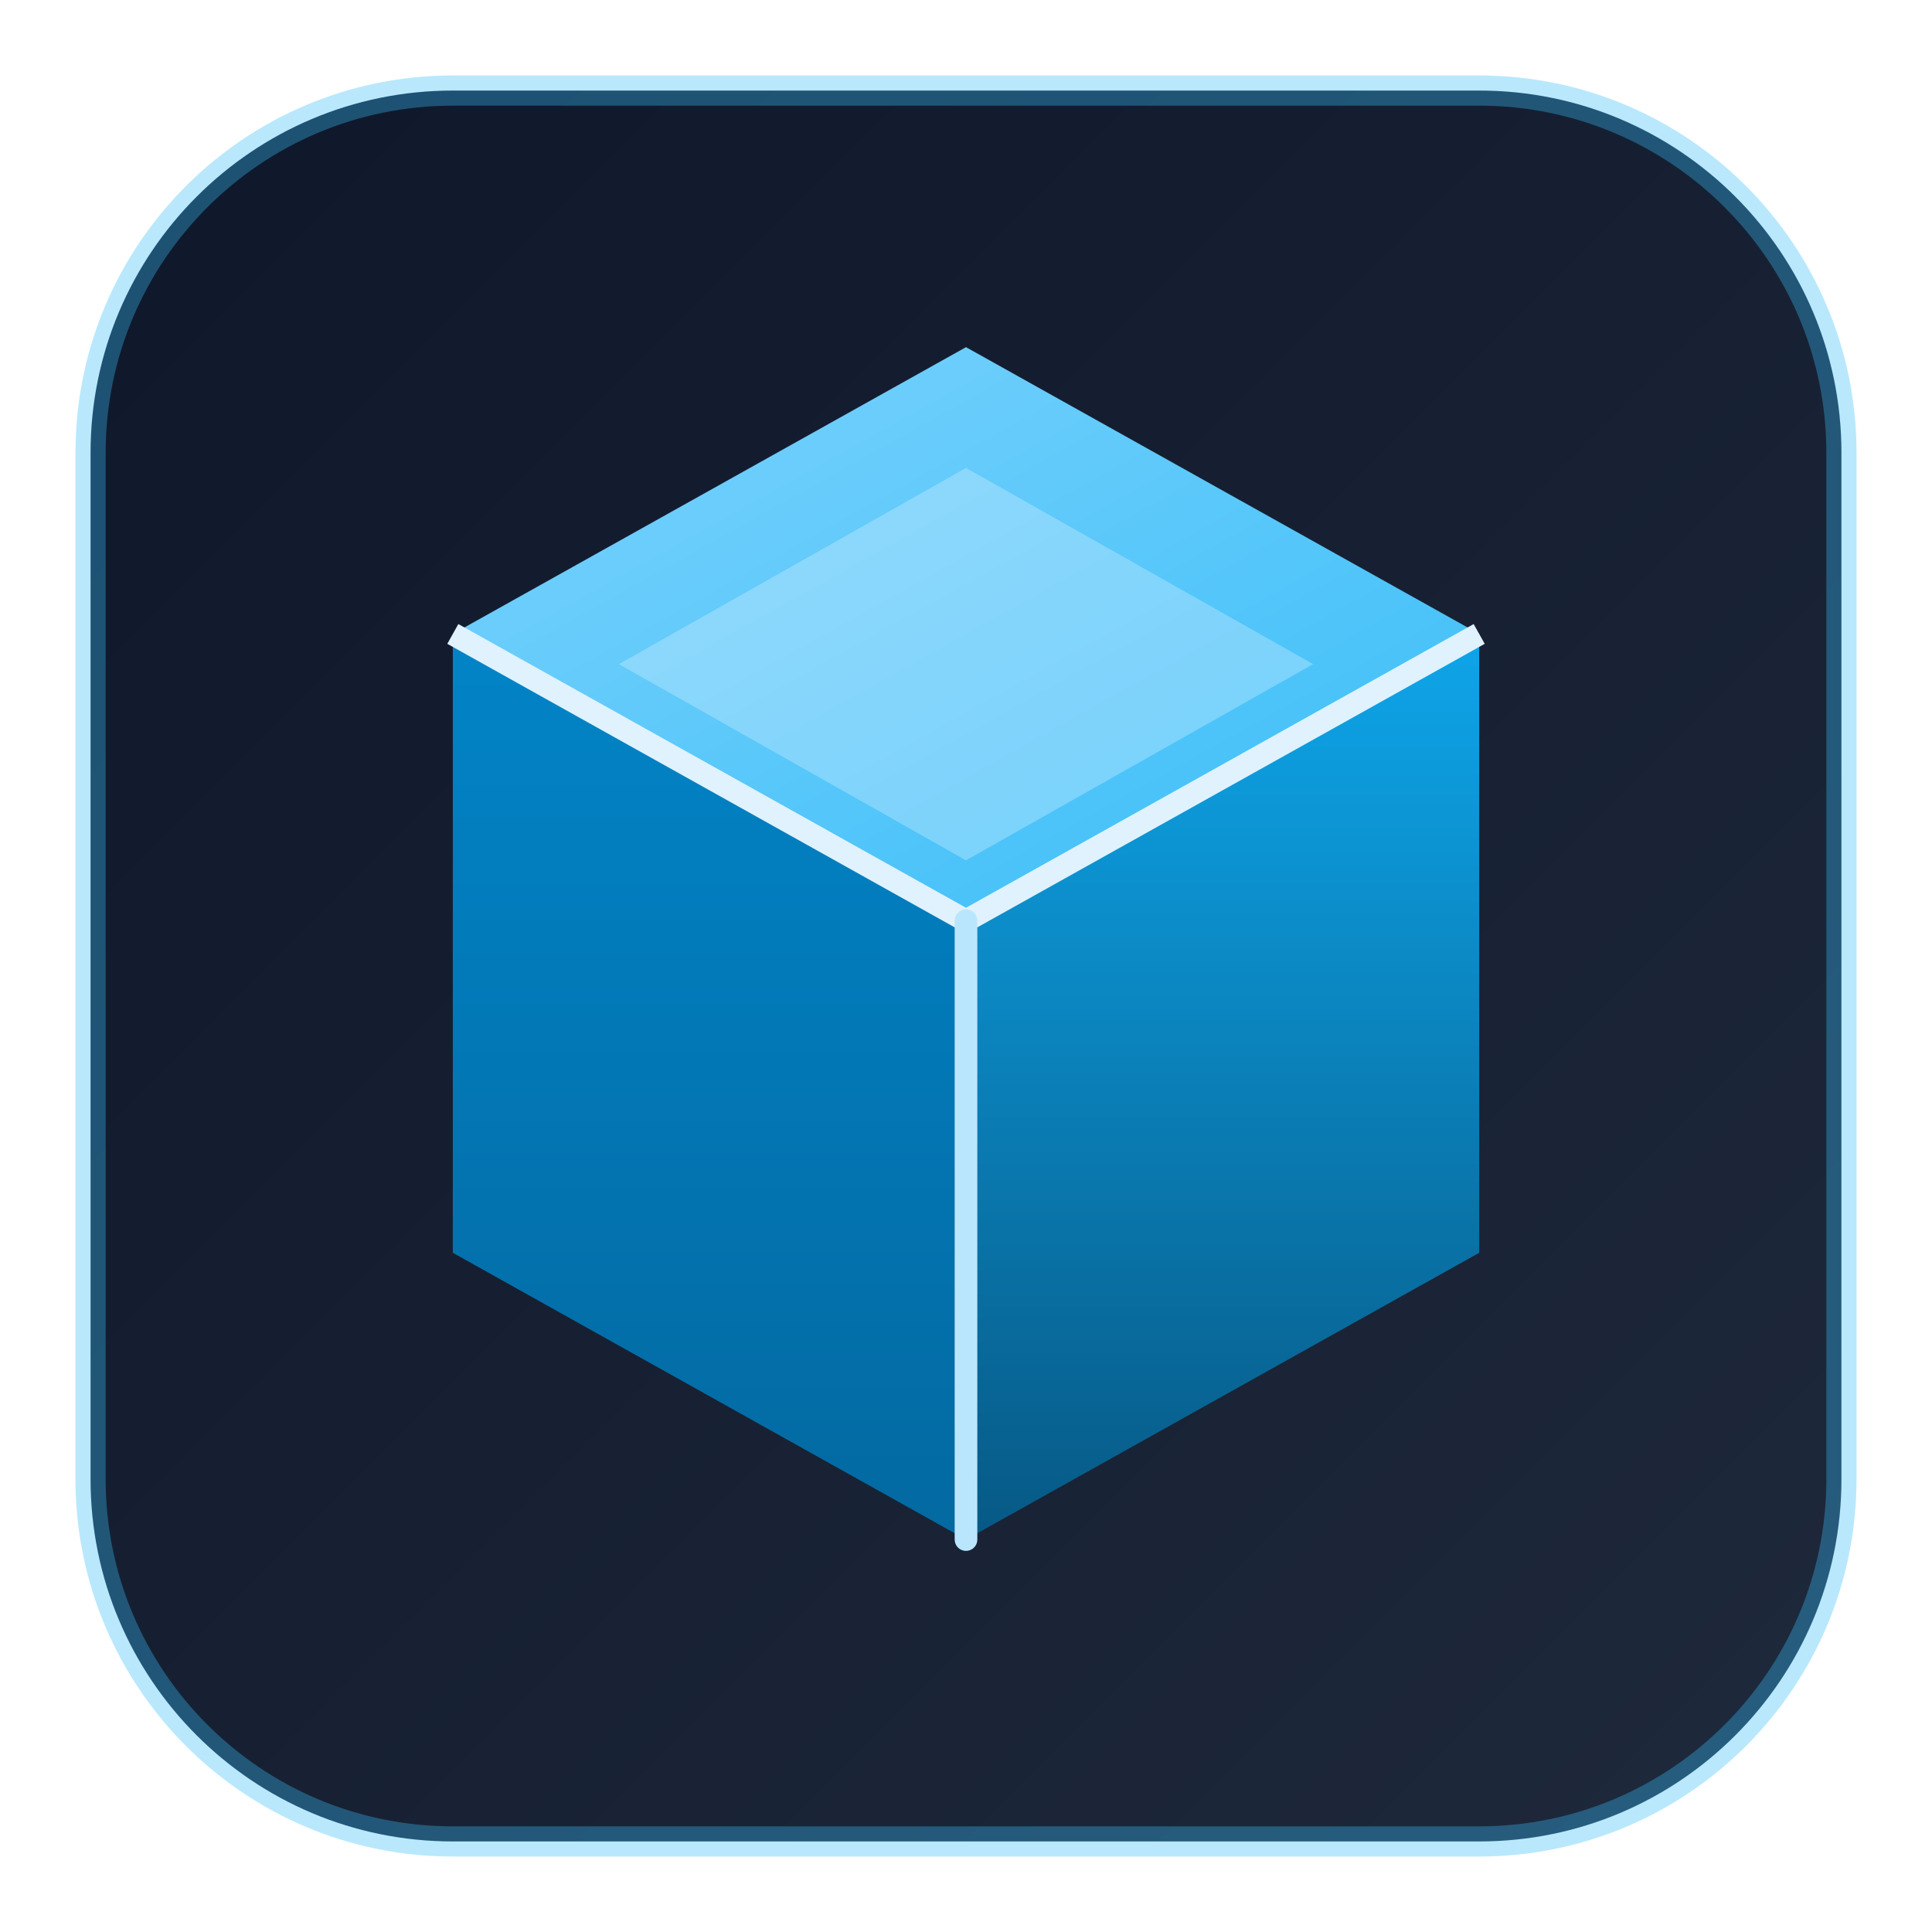
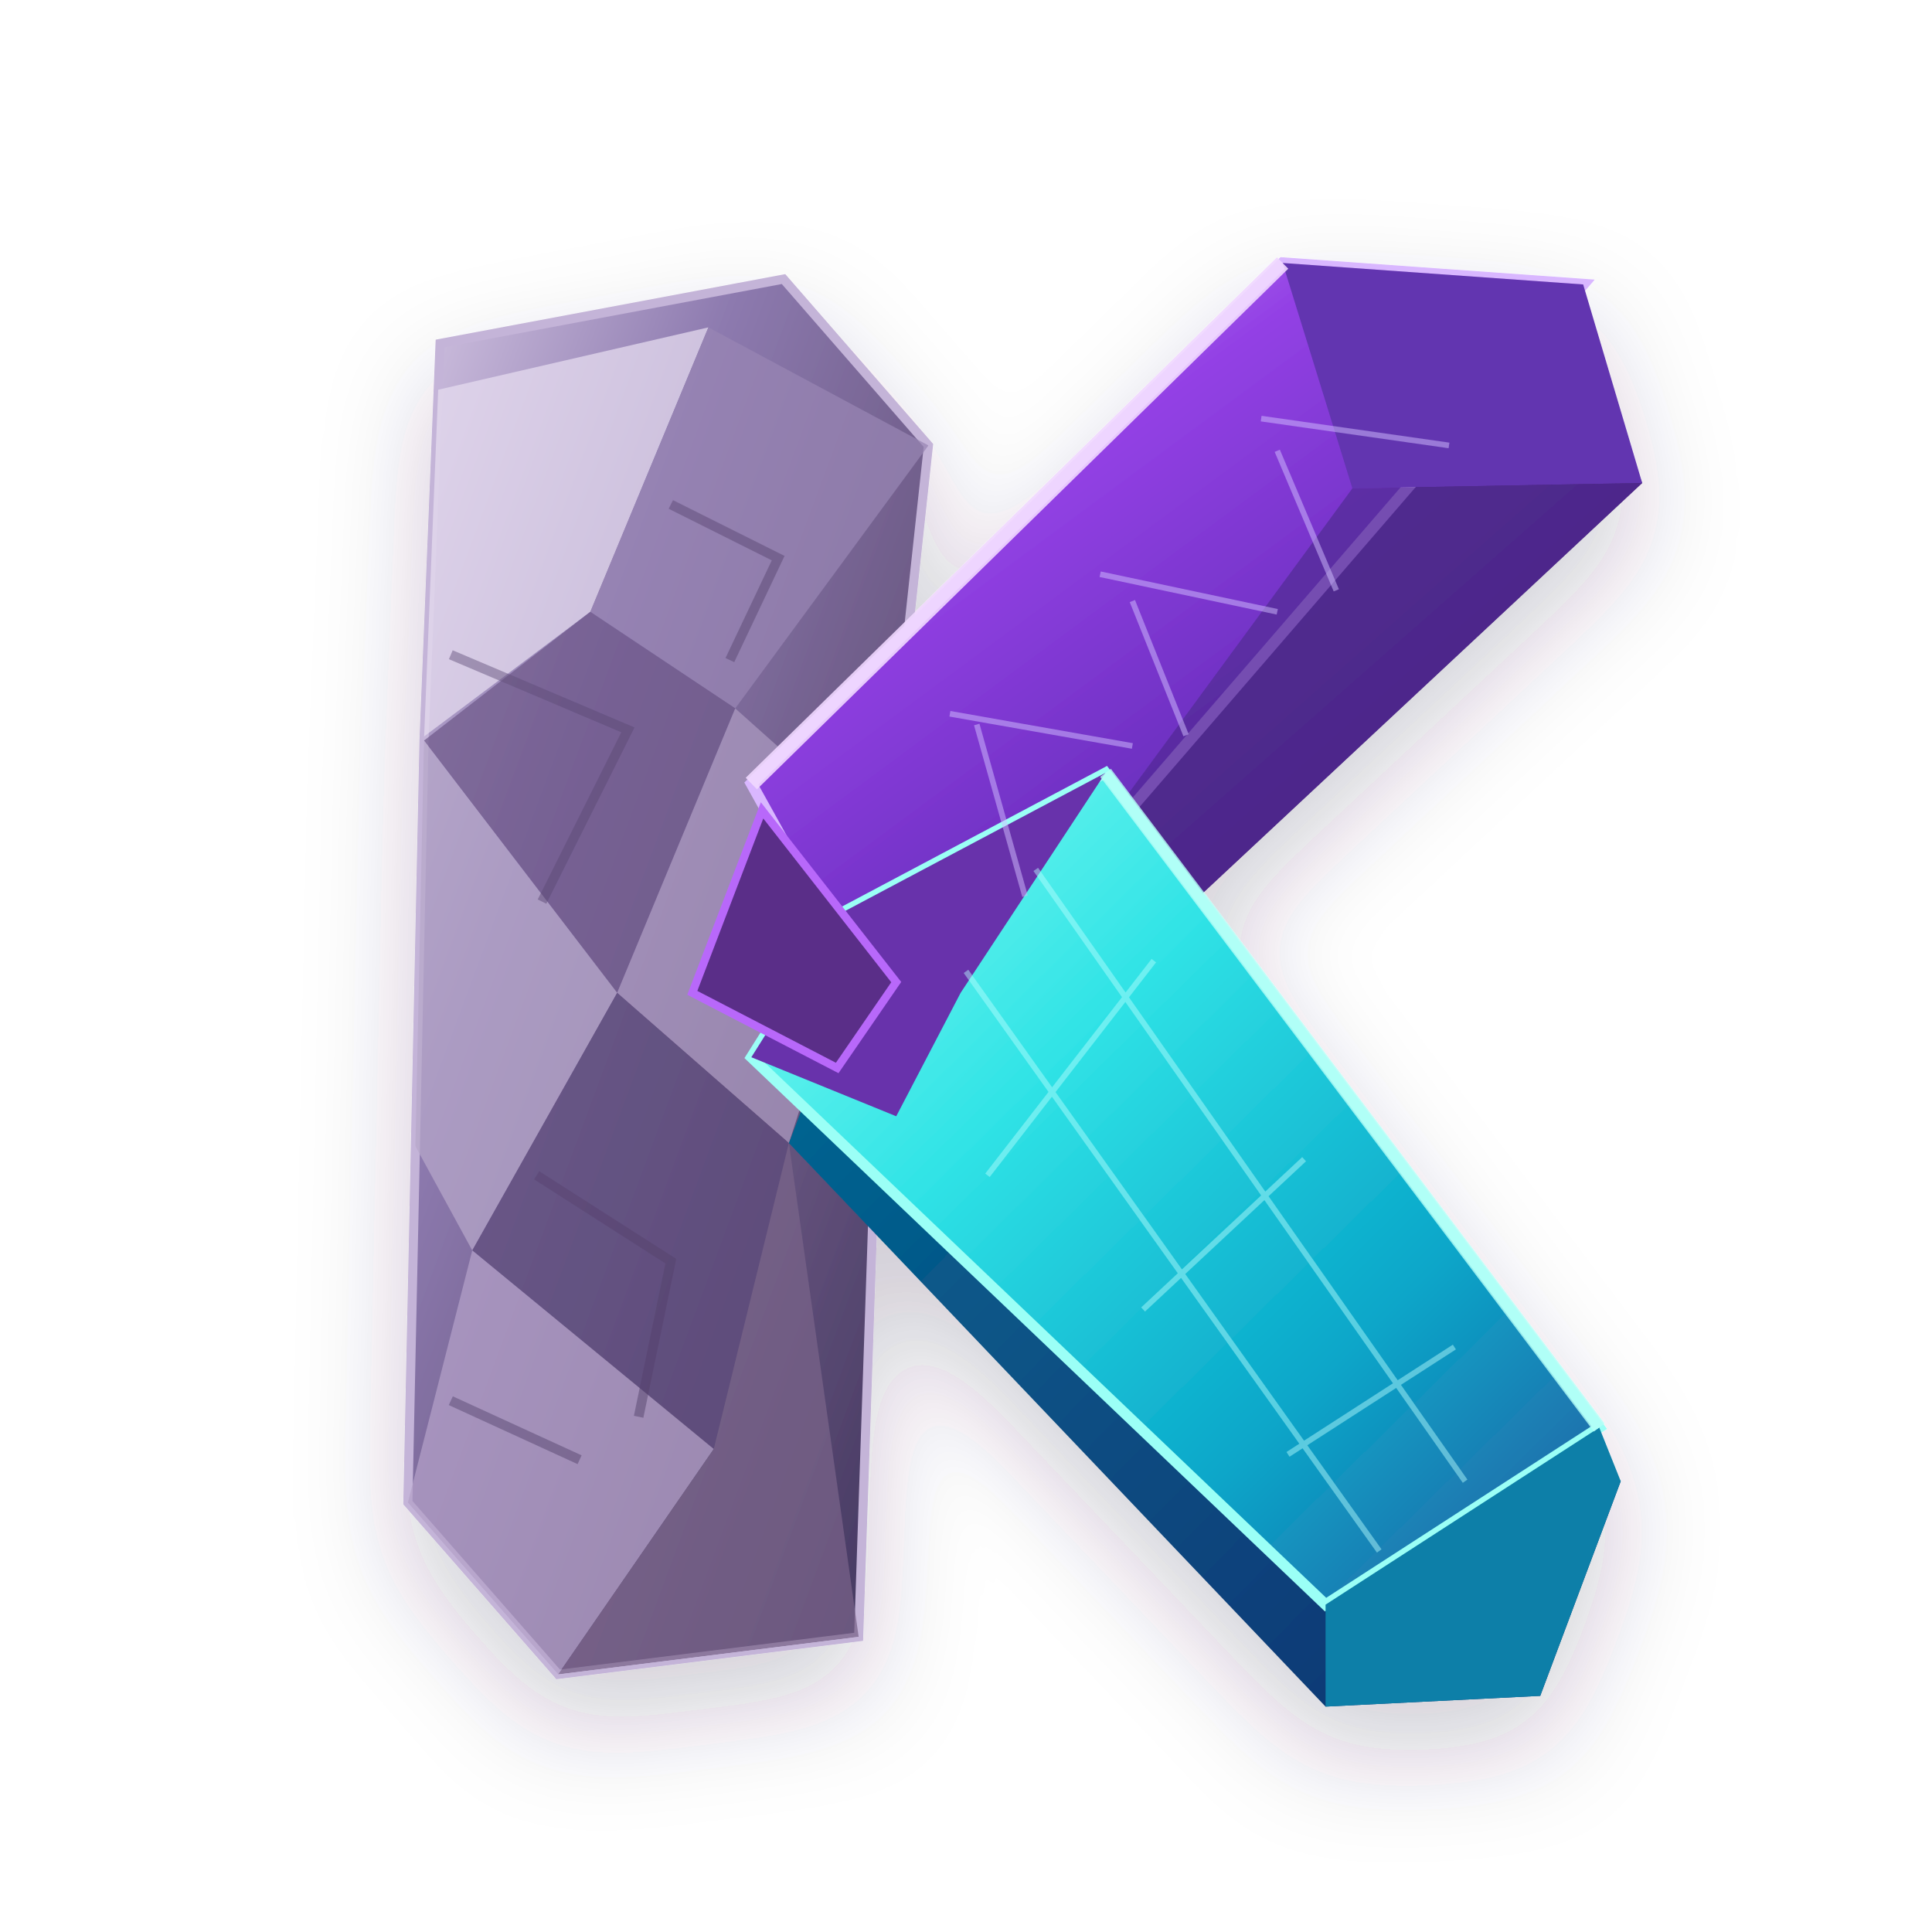
- <svg xmlns="http://www.w3.org/2000/svg" viewBox="0 0 256 256" width="256" height="256">
+ <svg xmlns="http://www.w3.org/2000/svg" width="512" height="512" viewBox="0 0 360 360" role="img" aria-label="Kurra Studio, ícono K de piedra y geometría 3D">
  <defs>
-     <linearGradient id="bg" x1="0" y1="0" x2="1" y2="1">
-       <stop offset="0%" stop-color="#0f172a" />
-       <stop offset="100%" stop-color="#1e293b" />
+     <linearGradient id="stone" x1="0" y1="0" x2="1" y2="1">
+       <stop stop-color="#d4c6e3" />
+       <stop offset=".32" stop-color="#8d7aaf" />
+       <stop offset=".65" stop-color="#685680" />
+       <stop offset="1" stop-color="#3c3159" />
    </linearGradient>
-     <linearGradient id="topFace" x1="0" y1="0" x2="1" y2="1">
-       <stop offset="0%" stop-color="#7dd3fc" />
-       <stop offset="100%" stop-color="#38bdf8" />
+     <linearGradient id="stoneLight" x1="0" y1="0" x2=".9" y2="1">
+       <stop stop-color="#e3dbf0" />
+       <stop offset=".43" stop-color="#a594bc" />
+       <stop offset="1" stop-color="#655179" />
    </linearGradient>
-     <linearGradient id="leftFace" x1="0" y1="0" x2="0" y2="1">
-       <stop offset="0%" stop-color="#0284c7" />
-       <stop offset="100%" stop-color="#0369a1" />
+     <linearGradient id="purple" x1="0" y1="0" x2=".8" y2="1">
+       <stop stop-color="#d9a9ff" />
+       <stop offset=".35" stop-color="#9341e5" />
+       <stop offset=".75" stop-color="#5f2ab4" />
+       <stop offset="1" stop-color="#302066" />
    </linearGradient>
-     <linearGradient id="rightFace" x1="0" y1="0" x2="0" y2="1">
-       <stop offset="0%" stop-color="#0ea5e9" />
-       <stop offset="100%" stop-color="#075985" />
+     <linearGradient id="purpleSide" x1="0" y1="0" x2="1" y2="1">
+       <stop stop-color="#61349e" />
+       <stop offset="1" stop-color="#291447" />
    </linearGradient>
+     <linearGradient id="teal" x1="0" y1="0" x2="1" y2="1">
+       <stop stop-color="#88fff2" />
+       <stop offset=".35" stop-color="#30e3e6" />
+       <stop offset=".7" stop-color="#09a6c9" />
+       <stop offset="1" stop-color="#2d589f" />
+     </linearGradient>
+     <linearGradient id="tealSide" x1="0" y1="0" x2="1" y2="1">
+       <stop stop-color="#006d96" />
+       <stop offset="1" stop-color="#142f6f" />
+     </linearGradient>
+     <linearGradient id="line" x1="0" y1="0" x2="1" y2="0">
+       <stop stop-color="#7533e0" />
+       <stop offset=".5" stop-color="#a34cff" />
+       <stop offset="1" stop-color="#17dfcf" />
+     </linearGradient>
+     <filter id="rockTexture" x="-10%" y="-10%" width="120%" height="120%">
+       <feTurbulence type="fractalNoise" baseFrequency=".075" numOctaves="3" seed="8" result="noise" />
+       <feColorMatrix in="noise" type="saturate" values="0" result="gray" />
+       <feComposite in="gray" in2="SourceAlpha" operator="in" result="cut" />
+       <feBlend in="SourceGraphic" in2="cut" mode="multiply" />
+     </filter>
+     <filter id="shadow" x="-30%" y="-30%" width="160%" height="170%">
+       <feDropShadow dx="0" dy="9" stdDeviation="10" flood-color="#32234d" flood-opacity=".22" />
+     </filter>
+     <clipPath id="rockClip">
+       <path d="M54 39 L118 27 L145 58 L137 132 L132 280 L76 287 L48 255 L51 113 Z" />
+     </clipPath>
  </defs>
-   <rect x="12" y="12" width="232" height="232" rx="48" fill="url(#bg)" stroke="#38bdf8" stroke-opacity="0.35" stroke-width="4" />
-   <polygon points="128,46 196,84 128,122 60,84" fill="url(#topFace)" />
-   <polygon points="60,84 128,122 128,204 60,166" fill="url(#leftFace)" />
-   <polygon points="196,84 196,166 128,204 128,122" fill="url(#rightFace)" />
-   <polygon points="128,62 174,88 128,114 82,88" fill="#e0f2fe" fill-opacity="0.32" />
-   <polyline points="60,84 128,122 196,84" fill="none" stroke="#e0f2fe" stroke-width="3" stroke-linejoin="round" />
-   <line x1="128" y1="122" x2="128" y2="204" stroke="#bae6fd" stroke-width="3" stroke-linecap="round" />
+   <g transform="translate(28 25)">
+     <g filter="url(#shadow)">
+       <path d="M54 39 L118 27 L145 58 L137 132 L132 280 L76 287 L48 255 L51 113 Z" fill="url(#stone)" stroke="#c4b4d8" stroke-width="1.7" />
+       <g clip-path="url(#rockClip)" opacity=".73">
+         <path d="M52 48 L104 36 L82 89 L50 113Z" fill="#e6ddf0" />
+         <path d="M104 36L145 58L109 107L82 89Z" fill="#9885b3" />
+         <path d="M82 89L109 107L87 160L51 113Z" fill="#6f598b" />
+         <path d="M109 107L137 132L119 188L87 160Z" fill="#ac99c0" />
+         <path d="M51 113L87 160L60 208L48 186Z" fill="#b7a7ca" />
+         <path d="M87 160L119 188L105 245L60 208Z" fill="#5d4b7b" />
+         <path d="M60 208L105 245L76 287L48 255Z" fill="#b3a1c8" />
+         <path d="M119 188L132 280L76 287L105 245Z" fill="#786389" />
+         <path d="M56 97L89 111L73 143M72 194L97 210L91 239M97 69L117 79L108 98M56 236L80 247" stroke="#493760" stroke-width="1.8" fill="none" opacity=".48" />
+       </g>
+       <path d="M117 132 L211 33 L265 34 L278 65 L173 163 L146 174Z" fill="url(#purpleSide)" />
+       <path d="M112 121 L211 24 L267 28 L166 145 L137 166Z" fill="url(#purple)" stroke="#d9b7ff" stroke-width="2.1" />
+       <path d="M211 24L267 28L278 65L224 66Z" fill="#6235b0" />
+       <path d="M166 145L224 66L278 65L173 163L146 174L137 166Z" fill="#532b97" opacity=".75" />
+       <path d="M133 151L180 137L274 251L259 291L219 293L119 188Z" fill="url(#tealSide)" />
+       <path d="M129 145L178 119L270 241L219 274L112 172Z" fill="url(#teal)" stroke="#9bfff6" stroke-width="2" />
+       <path d="M270 241L274 251L259 291L219 293L219 274Z" fill="#087fa8" />
+       <path d="M112 172L129 145L178 119L151 160L139 183Z" fill="#6832ab" />
+       <path d="M114 126L139 158L128 174L101 160Z" fill="#5a2e88" stroke="#b868fa" stroke-width="1.5" />
+       <g fill="none" stroke="#d2c0ff" stroke-width="1.05" opacity=".5">
+         <path d="M149 108L183 114M177 82L210 89M207 53L242 58M154 110L163 142M183 87L193 112M210 59L221 85" />
+       </g>
+       <g fill="none" stroke="#b6ffff" stroke-width="1.05" opacity=".46">
+         <path d="M165 137L245 251M152 156L229 264M187 154L156 194M215 191L185 219M243 226L212 246" />
+       </g>
+       <path d="M112 121L211 24" fill="none" stroke="#f1d8ff" stroke-width="3" opacity=".9" />
+       <path d="M178 119L270 241" fill="none" stroke="#b5fff8" stroke-width="2.5" opacity=".8" />
+     </g>
+   </g>
</svg>
